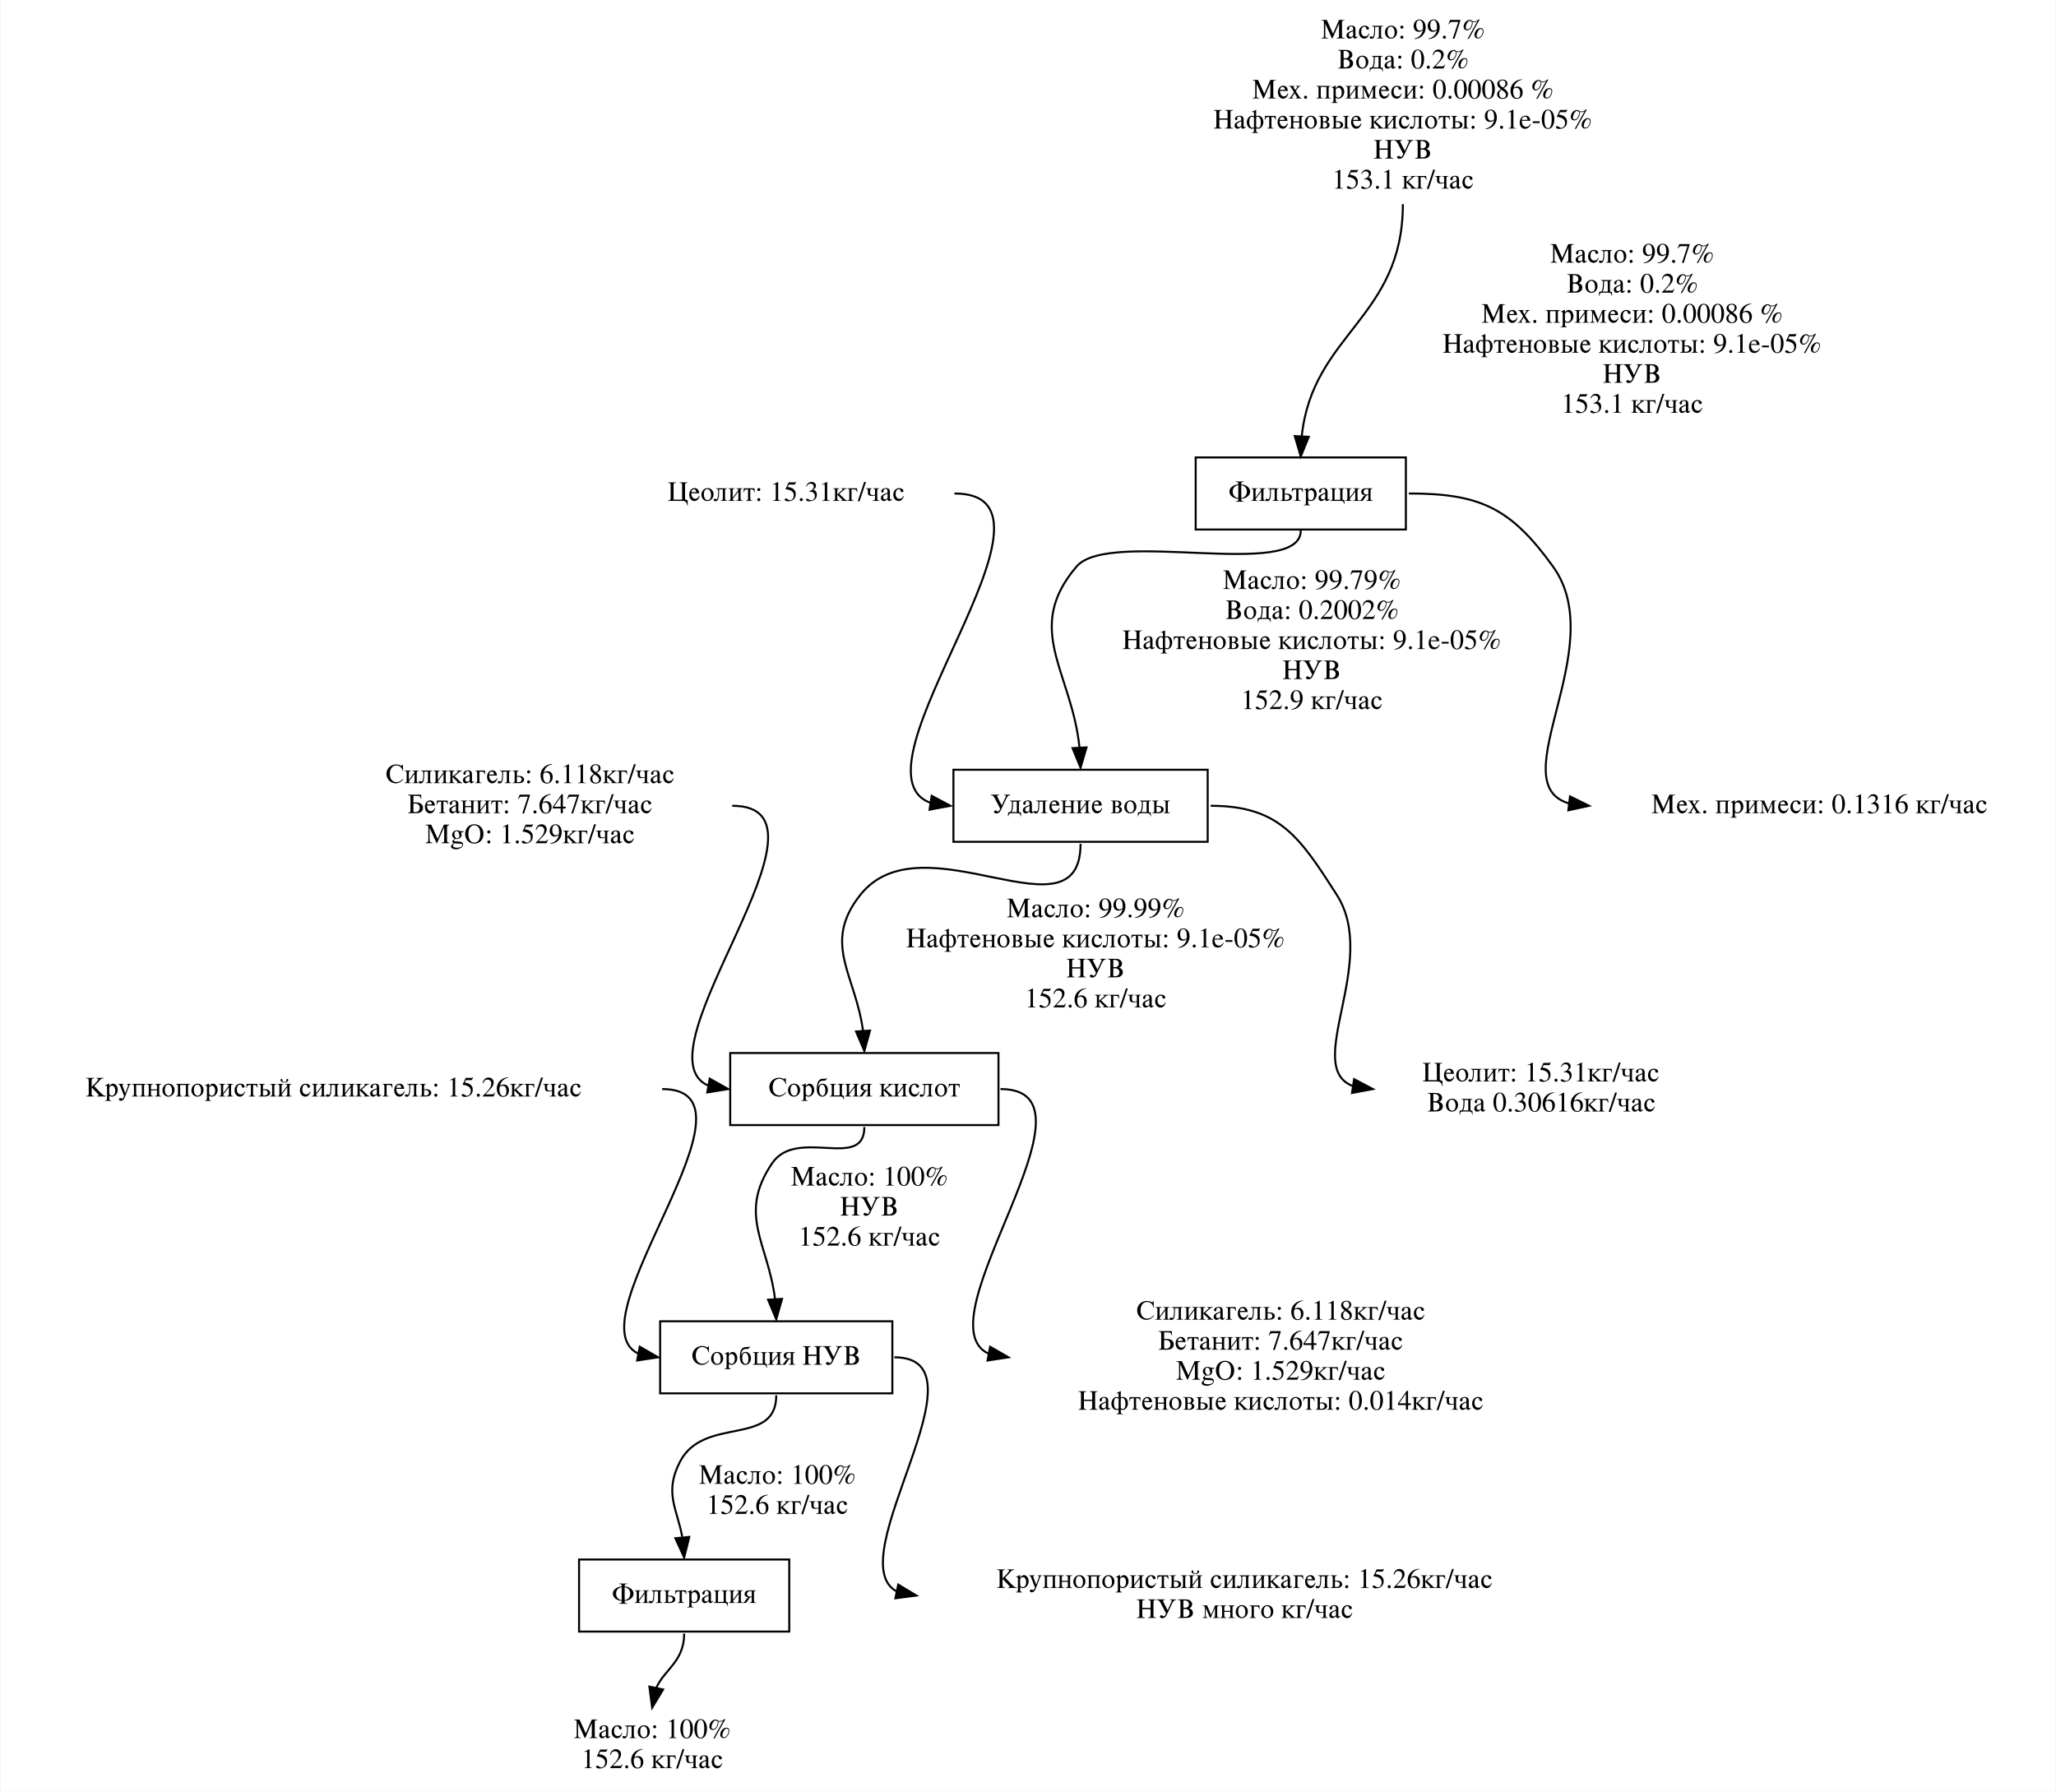
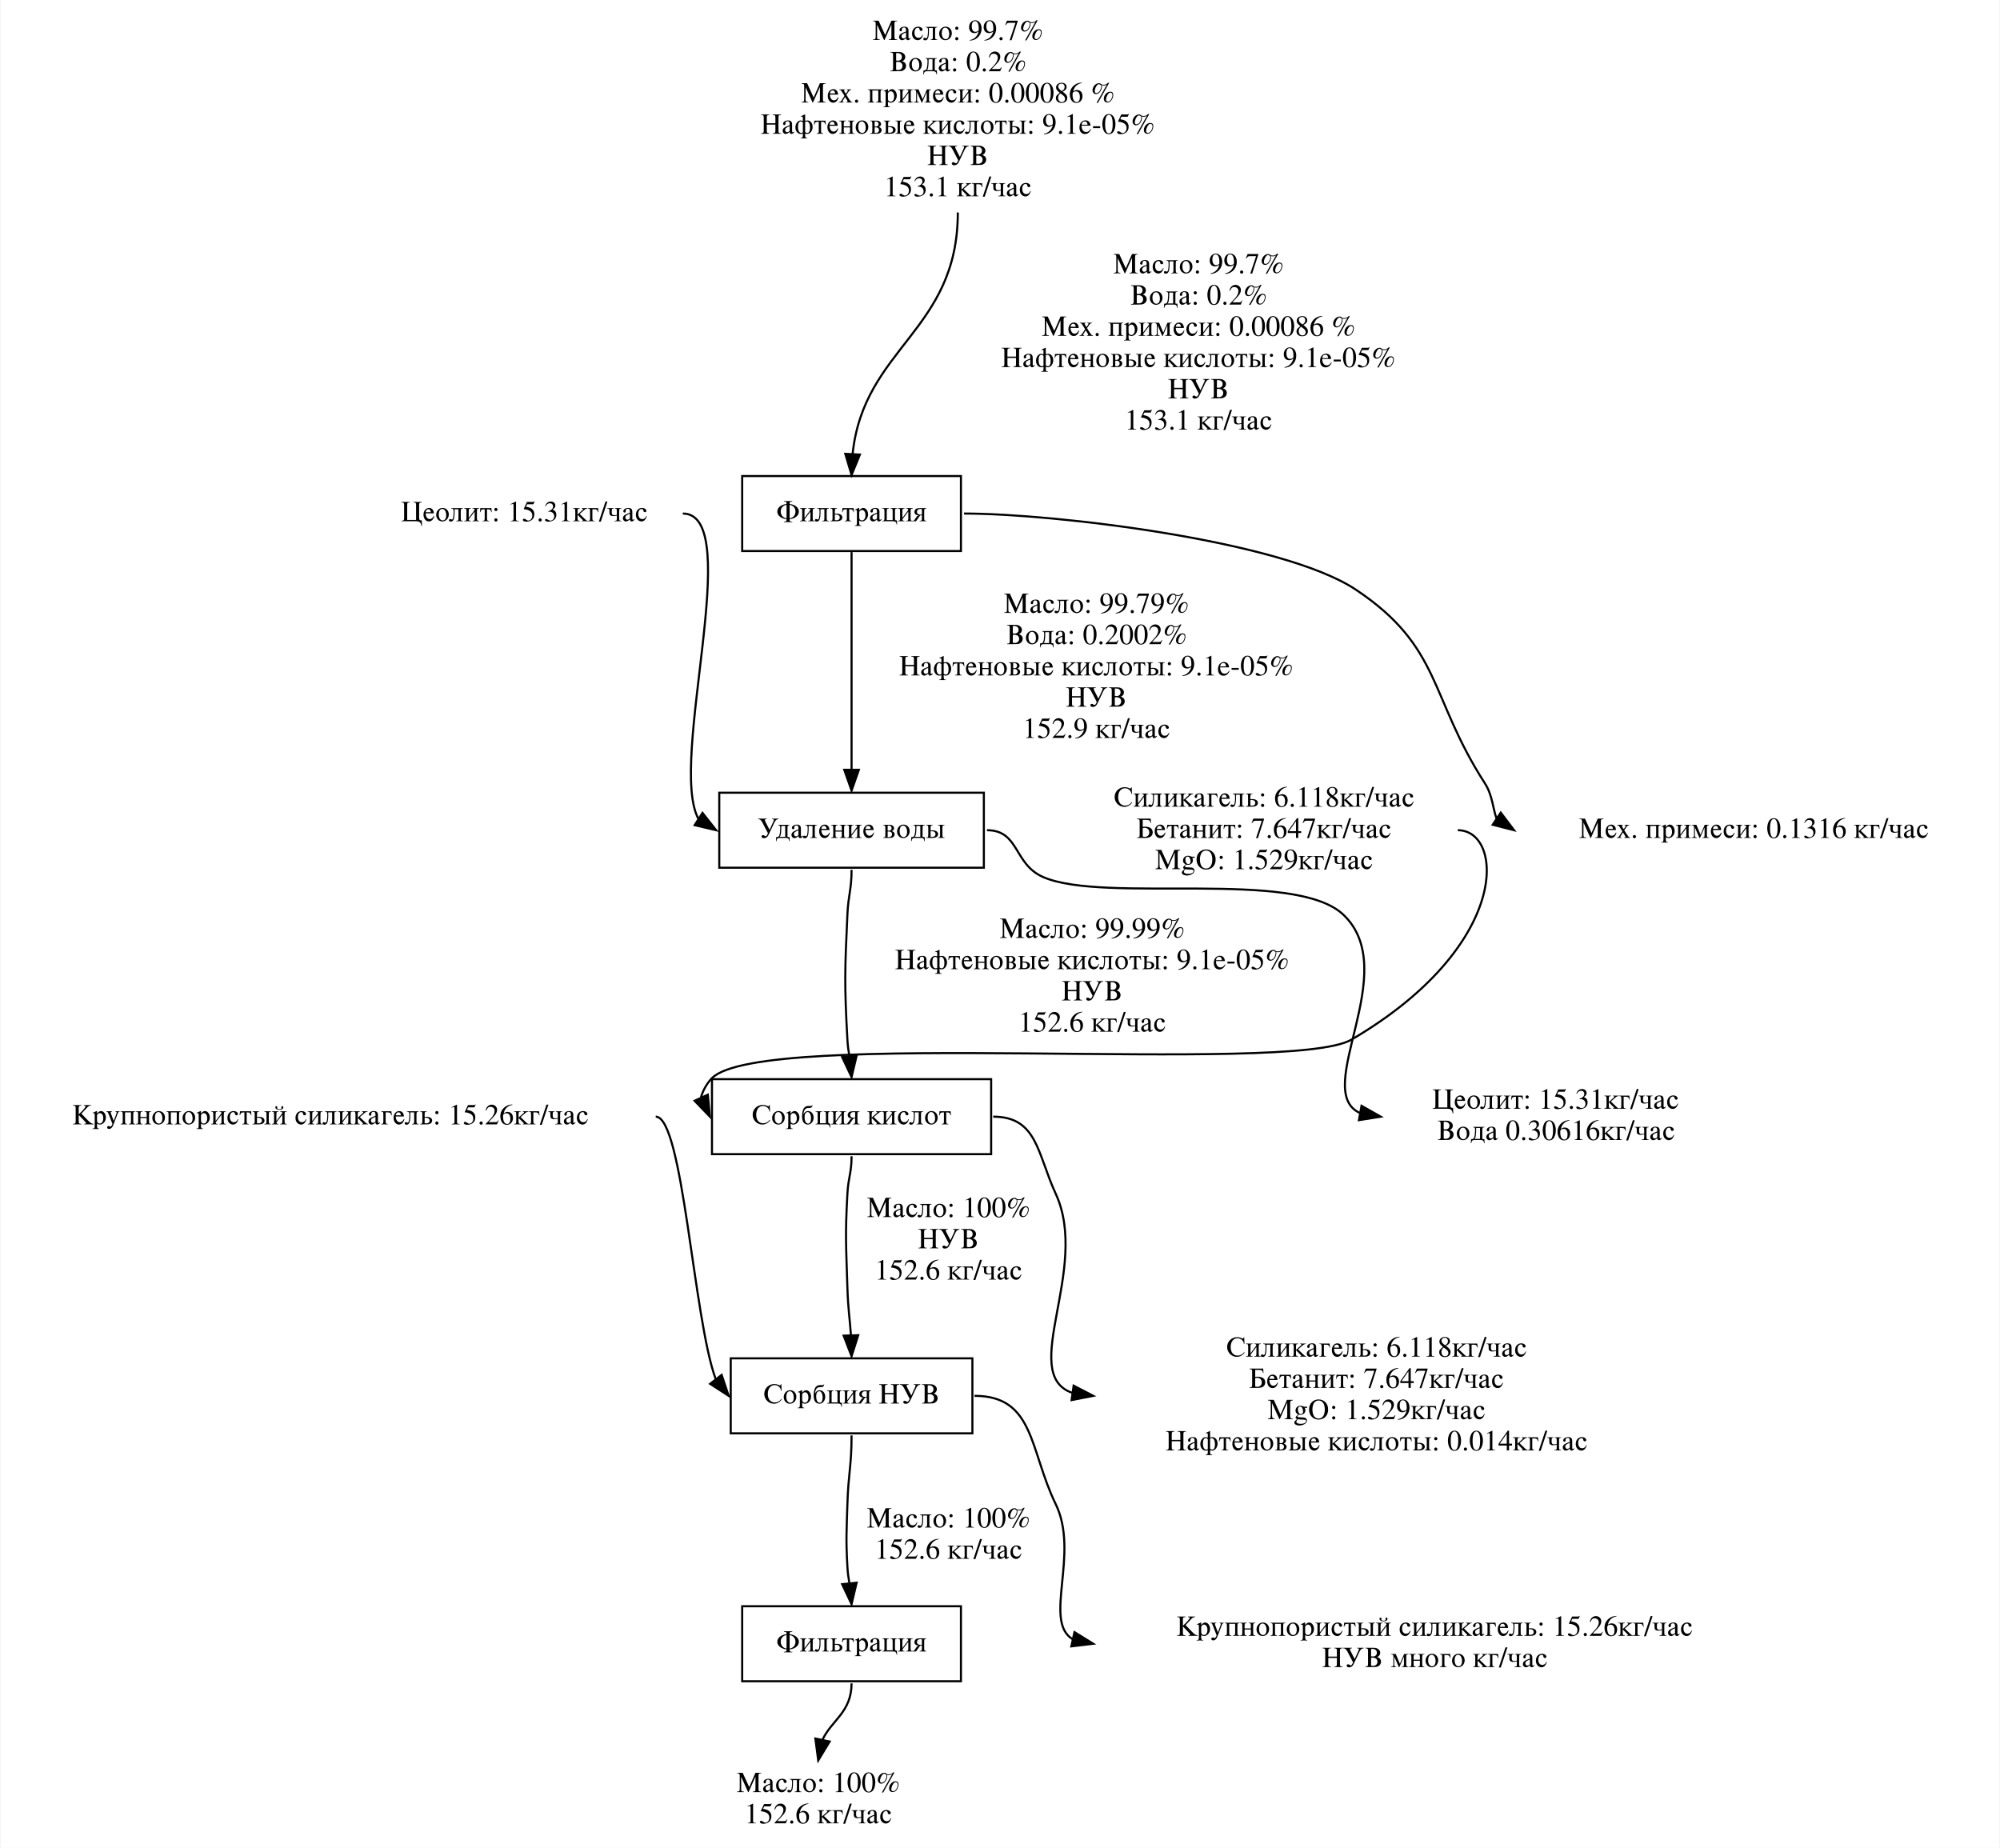
- <svg xmlns="http://www.w3.org/2000/svg" width="1027pt" height="895pt" viewBox="0.00 0.00 1026.50 895.00">
-   <g id="graph0" class="graph" transform="scale(1 1) rotate(0) translate(4 891)">
-     <polygon fill="white" stroke="transparent" points="-4,4 -4,-891 1022.5,-891 1022.5,4 -4,4" />
+ <svg xmlns="http://www.w3.org/2000/svg" width="960pt" height="887pt" viewBox="0.00 0.00 959.50 887.00">
+   <g id="graph0" class="graph" transform="scale(1 1) rotate(0) translate(4 883)">
+     <polygon fill="white" stroke="transparent" points="-4,4 -4,-883 955.5,-883 955.5,4 -4,4" />
    <g id="node1" class="node">
-       <text text-anchor="middle" x="696.5" y="-871.8" font-family="Times,serif" font-size="14.00">Масло: 99.7%</text>
-       <text text-anchor="middle" x="696.5" y="-856.8" font-family="Times,serif" font-size="14.00">Вода: 0.2%</text>
-       <text text-anchor="middle" x="696.5" y="-841.8" font-family="Times,serif" font-size="14.00">Мех. примеси: 0.00086 %</text>
-       <text text-anchor="middle" x="696.5" y="-826.8" font-family="Times,serif" font-size="14.00">Нафтеновые кислоты: 9.1e-05%</text>
-       <text text-anchor="middle" x="696.5" y="-811.8" font-family="Times,serif" font-size="14.00">НУВ</text>
-       <text text-anchor="middle" x="696.5" y="-796.8" font-family="Times,serif" font-size="14.00">153.1 кг/час</text>
+       <text text-anchor="middle" x="455.5" y="-863.8" font-family="Times,serif" font-size="14.00">Масло: 99.7%</text>
+       <text text-anchor="middle" x="455.5" y="-848.8" font-family="Times,serif" font-size="14.00">Вода: 0.2%</text>
+       <text text-anchor="middle" x="455.5" y="-833.8" font-family="Times,serif" font-size="14.00">Мех. примеси: 0.00086 %</text>
+       <text text-anchor="middle" x="455.5" y="-818.8" font-family="Times,serif" font-size="14.00">Нафтеновые кислоты: 9.1e-05%</text>
+       <text text-anchor="middle" x="455.5" y="-803.8" font-family="Times,serif" font-size="14.00">НУВ</text>
+       <text text-anchor="middle" x="455.5" y="-788.8" font-family="Times,serif" font-size="14.00">153.1 кг/час</text>
    </g>
    <g id="node2" class="node">
-       <polygon fill="none" stroke="black" points="593,-626.5 593,-662.5 698,-662.5 698,-626.5 593,-626.5" />
-       <text text-anchor="middle" x="645.5" y="-640.8" font-family="Times,serif" font-size="14.00">Фильтрация</text>
+       <polygon fill="none" stroke="black" points="352,-618.5 352,-654.5 457,-654.5 457,-618.5 352,-618.5" />
+       <text text-anchor="middle" x="404.5" y="-632.8" font-family="Times,serif" font-size="14.00">Фильтрация</text>
    </g>
    <g id="edge3" class="edge">
-       <path fill="none" stroke="black" d="M696.5,-789C696.5,-732.13 651.3,-724.21 646,-673.07" />
-       <polygon fill="black" stroke="black" points="649.5,-672.81 645.5,-663 642.5,-673.16 649.5,-672.81" />
-       <text text-anchor="middle" x="811" y="-759.8" font-family="Times,serif" font-size="14.00">Масло: 99.7%</text>
-       <text text-anchor="middle" x="811" y="-744.8" font-family="Times,serif" font-size="14.00">Вода: 0.2%</text>
-       <text text-anchor="middle" x="811" y="-729.8" font-family="Times,serif" font-size="14.00">Мех. примеси: 0.00086 %</text>
-       <text text-anchor="middle" x="811" y="-714.8" font-family="Times,serif" font-size="14.00">Нафтеновые кислоты: 9.1e-05%</text>
-       <text text-anchor="middle" x="811" y="-699.8" font-family="Times,serif" font-size="14.00">НУВ</text>
-       <text text-anchor="middle" x="811" y="-684.8" font-family="Times,serif" font-size="14.00">153.1 кг/час</text>
+       <path fill="none" stroke="black" d="M455.5,-781C455.5,-724.13 410.3,-716.21 405,-665.07" />
+       <polygon fill="black" stroke="black" points="408.5,-664.81 404.5,-655 401.5,-665.16 408.5,-664.81" />
+       <text text-anchor="middle" x="571" y="-751.8" font-family="Times,serif" font-size="14.00">Масло: 99.7%</text>
+       <text text-anchor="middle" x="571" y="-736.8" font-family="Times,serif" font-size="14.00">Вода: 0.2%</text>
+       <text text-anchor="middle" x="571" y="-721.8" font-family="Times,serif" font-size="14.00">Мех. примеси: 0.00086 %</text>
+       <text text-anchor="middle" x="571" y="-706.8" font-family="Times,serif" font-size="14.00">Нафтеновые кислоты: 9.1e-05%</text>
+       <text text-anchor="middle" x="571" y="-691.8" font-family="Times,serif" font-size="14.00">НУВ</text>
+       <text text-anchor="middle" x="571" y="-676.8" font-family="Times,serif" font-size="14.00">153.1 кг/час</text>
    </g>
    <g id="node3" class="node">
-       <text text-anchor="middle" x="904.5" y="-484.8" font-family="Times,serif" font-size="14.00">Мех. примеси: 0.1316 кг/час</text>
+       <text text-anchor="middle" x="837.5" y="-480.8" font-family="Times,serif" font-size="14.00">Мех. примеси: 0.1316 кг/час</text>
    </g>
    <g id="edge2" class="edge">
-       <path fill="none" stroke="black" d="M699.5,-644.5C735.38,-644.5 750.49,-637.08 771.5,-608 800.62,-567.69 745.22,-499.6 779.45,-489.71" />
-       <polygon fill="black" stroke="black" points="779.99,-493.17 789.5,-488.5 779.15,-486.22 779.99,-493.17" />
+       <path fill="none" stroke="black" d="M458.5,-636.5C501.06,-636.5 611.07,-623.58 646.5,-600 687.85,-572.47 681.6,-548.76 708.5,-507 712.19,-501.28 712.35,-494.65 714.11,-490.08" />
+       <polygon fill="black" stroke="black" points="716.11,-492.95 722.5,-484.5 712.24,-487.12 716.11,-492.95" />
    </g>
    <g id="node5" class="node">
-       <polygon fill="none" stroke="black" points="472,-470.5 472,-506.5 599,-506.5 599,-470.5 472,-470.5" />
-       <text text-anchor="middle" x="535.5" y="-484.8" font-family="Times,serif" font-size="14.00">Удаление воды</text>
+       <polygon fill="none" stroke="black" points="341,-466.5 341,-502.5 468,-502.5 468,-466.5 341,-466.5" />
+       <text text-anchor="middle" x="404.5" y="-480.8" font-family="Times,serif" font-size="14.00">Удаление воды</text>
    </g>
    <g id="edge6" class="edge">
-       <path fill="none" stroke="black" d="M645.5,-626C645.5,-600.79 549.85,-627.19 533.5,-608 506.79,-576.65 531.03,-555.66 534.98,-517.57" />
-       <polygon fill="black" stroke="black" points="538.48,-517.67 535.5,-507.5 531.49,-517.3 538.48,-517.67" />
-       <text text-anchor="middle" x="651" y="-596.8" font-family="Times,serif" font-size="14.00">Масло: 99.79%</text>
-       <text text-anchor="middle" x="651" y="-581.8" font-family="Times,serif" font-size="14.00">Вода: 0.2002%</text>
-       <text text-anchor="middle" x="651" y="-566.8" font-family="Times,serif" font-size="14.00">Нафтеновые кислоты: 9.1e-05%</text>
-       <text text-anchor="middle" x="651" y="-551.8" font-family="Times,serif" font-size="14.00">НУВ</text>
-       <text text-anchor="middle" x="651" y="-536.8" font-family="Times,serif" font-size="14.00">152.9 кг/час</text>
+       <path fill="none" stroke="black" d="M404.5,-618C404.5,-570.69 404.5,-556.37 404.5,-513.69" />
+       <polygon fill="black" stroke="black" points="408,-513.5 404.5,-503.5 401,-513.5 408,-513.5" />
+       <text text-anchor="middle" x="522" y="-588.8" font-family="Times,serif" font-size="14.00">Масло: 99.79%</text>
+       <text text-anchor="middle" x="522" y="-573.8" font-family="Times,serif" font-size="14.00">Вода: 0.2002%</text>
+       <text text-anchor="middle" x="522" y="-558.8" font-family="Times,serif" font-size="14.00">Нафтеновые кислоты: 9.1e-05%</text>
+       <text text-anchor="middle" x="522" y="-543.8" font-family="Times,serif" font-size="14.00">НУВ</text>
+       <text text-anchor="middle" x="522" y="-528.8" font-family="Times,serif" font-size="14.00">152.9 кг/час</text>
    </g>
    <g id="node4" class="node">
</g>
    <g id="node6" class="node">
-       <text text-anchor="middle" x="765.5" y="-350.8" font-family="Times,serif" font-size="14.00">Цеолит: 15.31кг/час</text>
-       <text text-anchor="middle" x="765.5" y="-335.8" font-family="Times,serif" font-size="14.00">Вода 0.30616кг/час</text>
+       <text text-anchor="middle" x="742.5" y="-350.8" font-family="Times,serif" font-size="14.00">Цеолит: 15.31кг/час</text>
+       <text text-anchor="middle" x="742.5" y="-335.8" font-family="Times,serif" font-size="14.00">Вода 0.30616кг/час</text>
    </g>
    <g id="edge5" class="edge">
-       <path fill="none" stroke="black" d="M600.5,-488.5C634.78,-488.5 645.01,-472.87 663.5,-444 684.93,-410.54 646.29,-358.06 671.49,-348.52" />
-       <polygon fill="black" stroke="black" points="672.14,-351.96 681.5,-347 671.09,-345.04 672.14,-351.96" />
+       <path fill="none" stroke="black" d="M469.5,-484.5C485.12,-484.5 482.17,-468.22 496.5,-462 526.08,-449.16 617.03,-466.12 640.5,-444 669.29,-416.86 625.08,-359.72 648.38,-348.82" />
+       <polygon fill="black" stroke="black" points="649.28,-352.21 658.5,-347 648.04,-345.32 649.28,-352.21" />
    </g>
    <g id="node8" class="node">
-       <polygon fill="none" stroke="black" points="360.5,-329 360.5,-365 494.5,-365 494.5,-329 360.5,-329" />
-       <text text-anchor="middle" x="427.5" y="-343.3" font-family="Times,serif" font-size="14.00">Сорбция кислот</text>
+       <polygon fill="none" stroke="black" points="337.5,-329 337.5,-365 471.5,-365 471.5,-329 337.5,-329" />
+       <text text-anchor="middle" x="404.5" y="-343.3" font-family="Times,serif" font-size="14.00">Сорбция кислот</text>
    </g>
    <g id="edge9" class="edge">
-       <path fill="none" stroke="black" d="M535.5,-469.5C535.5,-419.31 456.72,-483.29 425.5,-444 406.12,-419.61 423.18,-404.08 426.84,-376.02" />
-       <polygon fill="black" stroke="black" points="430.34,-376.21 427.5,-366 423.35,-375.75 430.34,-376.21" />
-       <text text-anchor="middle" x="543" y="-432.8" font-family="Times,serif" font-size="14.00">Масло: 99.99%</text>
-       <text text-anchor="middle" x="543" y="-417.8" font-family="Times,serif" font-size="14.00">Нафтеновые кислоты: 9.1e-05%</text>
-       <text text-anchor="middle" x="543" y="-402.8" font-family="Times,serif" font-size="14.00">НУВ</text>
-       <text text-anchor="middle" x="543" y="-387.8" font-family="Times,serif" font-size="14.00">152.6 кг/час</text>
+       <path fill="none" stroke="black" d="M404.5,-465.5C404.5,-455.9 402.94,-453.59 402.5,-444 401.26,-417.36 401.03,-410.63 402.5,-384 402.68,-380.74 403.04,-378.48 403.41,-376.41" />
+       <polygon fill="black" stroke="black" points="406.94,-376.31 404.5,-366 399.98,-375.58 406.94,-376.31" />
+       <text text-anchor="middle" x="520" y="-432.8" font-family="Times,serif" font-size="14.00">Масло: 99.99%</text>
+       <text text-anchor="middle" x="520" y="-417.8" font-family="Times,serif" font-size="14.00">Нафтеновые кислоты: 9.1e-05%</text>
+       <text text-anchor="middle" x="520" y="-402.8" font-family="Times,serif" font-size="14.00">НУВ</text>
+       <text text-anchor="middle" x="520" y="-387.8" font-family="Times,serif" font-size="14.00">152.6 кг/час</text>
    </g>
    <g id="node7" class="node">
-       <text text-anchor="middle" x="388.5" y="-640.8" font-family="Times,serif" font-size="14.00">Цеолит: 15.31кг/час</text>
+       <text text-anchor="middle" x="247.5" y="-632.8" font-family="Times,serif" font-size="14.00">Цеолит: 15.31кг/час</text>
    </g>
    <g id="edge4" class="edge">
-       <path fill="none" stroke="black" d="M472.5,-644.5C537.78,-644.5 416.93,-506.25 460.39,-490.04" />
-       <polygon fill="black" stroke="black" points="461.14,-493.47 470.5,-488.5 460.09,-486.55 461.14,-493.47" />
+       <path fill="none" stroke="black" d="M323.5,-636.5C353.62,-636.5 316.2,-516.99 331.01,-489.91" />
+       <polygon fill="black" stroke="black" points="332.95,-492.83 339.5,-484.5 329.19,-486.92 332.95,-492.83" />
    </g>
    <g id="node9" class="node">
-       <text text-anchor="middle" x="635.5" y="-231.8" font-family="Times,serif" font-size="14.00">Силикагель: 6.118кг/час</text>
-       <text text-anchor="middle" x="635.5" y="-216.8" font-family="Times,serif" font-size="14.00">Бетанит: 7.647кг/час</text>
-       <text text-anchor="middle" x="635.5" y="-201.8" font-family="Times,serif" font-size="14.00">MgO: 1.529кг/час</text>
-       <text text-anchor="middle" x="635.5" y="-186.8" font-family="Times,serif" font-size="14.00">Нафтеновые кислоты: 0.014кг/час</text>
+       <text text-anchor="middle" x="656.5" y="-231.8" font-family="Times,serif" font-size="14.00">Силикагель: 6.118кг/час</text>
+       <text text-anchor="middle" x="656.5" y="-216.8" font-family="Times,serif" font-size="14.00">Бетанит: 7.647кг/час</text>
+       <text text-anchor="middle" x="656.5" y="-201.8" font-family="Times,serif" font-size="14.00">MgO: 1.529кг/час</text>
+       <text text-anchor="middle" x="656.5" y="-186.8" font-family="Times,serif" font-size="14.00">Нафтеновые кислоты: 0.014кг/час</text>
    </g>
    <g id="edge8" class="edge">
-       <path fill="none" stroke="black" d="M495.5,-347C550.89,-347 455.25,-231.18 489.4,-214.89" />
-       <polygon fill="black" stroke="black" points="490.32,-218.28 499.5,-213 489.03,-211.4 490.32,-218.28" />
+       <path fill="none" stroke="black" d="M472.5,-347C493.67,-347 493.63,-329.22 502.5,-310 519.15,-273.92 484.39,-223.57 510.37,-214.45" />
+       <polygon fill="black" stroke="black" points="511.09,-217.88 520.5,-213 510.11,-210.95 511.09,-217.88" />
    </g>
    <g id="node11" class="node">
-       <polygon fill="none" stroke="black" points="325.5,-195 325.5,-231 441.5,-231 441.5,-195 325.5,-195" />
-       <text text-anchor="middle" x="383.5" y="-209.3" font-family="Times,serif" font-size="14.00">Сорбция НУВ</text>
+       <polygon fill="none" stroke="black" points="346.5,-195 346.5,-231 462.5,-231 462.5,-195 346.5,-195" />
+       <text text-anchor="middle" x="404.5" y="-209.3" font-family="Times,serif" font-size="14.00">Сорбция НУВ</text>
    </g>
    <g id="edge12" class="edge">
-       <path fill="none" stroke="black" d="M427.5,-328C427.5,-306.05 393.88,-328.13 381.5,-310 363.94,-284.27 379.55,-269.8 382.9,-241.98" />
-       <polygon fill="black" stroke="black" points="386.39,-242.19 383.5,-232 379.41,-241.77 386.39,-242.19" />
-       <text text-anchor="middle" x="430" y="-298.8" font-family="Times,serif" font-size="14.00">Масло: 100%</text>
-       <text text-anchor="middle" x="430" y="-283.8" font-family="Times,serif" font-size="14.00">НУВ</text>
-       <text text-anchor="middle" x="430" y="-268.8" font-family="Times,serif" font-size="14.00">152.6 кг/час</text>
+       <path fill="none" stroke="black" d="M404.5,-328C404.5,-319.95 402.95,-318.04 402.5,-310 401.39,-290.03 401.89,-284.99 402.5,-265 402.82,-254.44 403.71,-249.61 404.19,-242.26" />
+       <polygon fill="black" stroke="black" points="407.7,-242.1 404.5,-232 400.7,-241.89 407.7,-242.1" />
+       <text text-anchor="middle" x="451" y="-298.8" font-family="Times,serif" font-size="14.00">Масло: 100%</text>
+       <text text-anchor="middle" x="451" y="-283.8" font-family="Times,serif" font-size="14.00">НУВ</text>
+       <text text-anchor="middle" x="451" y="-268.8" font-family="Times,serif" font-size="14.00">152.6 кг/час</text>
    </g>
    <g id="node10" class="node">
-       <text text-anchor="middle" x="260.5" y="-499.8" font-family="Times,serif" font-size="14.00">Силикагель: 6.118кг/час</text>
-       <text text-anchor="middle" x="260.5" y="-484.8" font-family="Times,serif" font-size="14.00">Бетанит: 7.647кг/час</text>
-       <text text-anchor="middle" x="260.5" y="-469.8" font-family="Times,serif" font-size="14.00">MgO: 1.529кг/час</text>
+       <text text-anchor="middle" x="602.5" y="-495.8" font-family="Times,serif" font-size="14.00">Силикагель: 6.118кг/час</text>
+       <text text-anchor="middle" x="602.5" y="-480.8" font-family="Times,serif" font-size="14.00">Бетанит: 7.647кг/час</text>
+       <text text-anchor="middle" x="602.5" y="-465.8" font-family="Times,serif" font-size="14.00">MgO: 1.529кг/час</text>
    </g>
    <g id="edge7" class="edge">
-       <path fill="none" stroke="black" d="M361.5,-488.5C420.22,-488.5 312.74,-365.17 349.38,-348.79" />
-       <polygon fill="black" stroke="black" points="350.26,-352.19 359.5,-347 349.04,-345.29 350.26,-352.19" />
+       <path fill="none" stroke="black" d="M695.5,-484.5C717.76,-484.5 721.31,-429.05 644.5,-384 615.02,-366.71 361.59,-389.74 337.5,-365.5 335.14,-363.13 333.18,-359.63 332.22,-356.31" />
+       <polygon fill="black" stroke="black" points="335.51,-357.55 336.5,-347 329.15,-354.63 335.51,-357.55" />
    </g>
    <g id="node12" class="node">
-       <text text-anchor="middle" x="617.5" y="-97.8" font-family="Times,serif" font-size="14.00">Крупнопористый силикагель: 15.26кг/час</text>
-       <text text-anchor="middle" x="617.5" y="-82.8" font-family="Times,serif" font-size="14.00">НУВ много кг/час</text>
+       <text text-anchor="middle" x="684.5" y="-97.8" font-family="Times,serif" font-size="14.00">Крупнопористый силикагель: 15.26кг/час</text>
+       <text text-anchor="middle" x="684.5" y="-82.8" font-family="Times,serif" font-size="14.00">НУВ много кг/час</text>
    </g>
    <g id="edge11" class="edge">
-       <path fill="none" stroke="black" d="M442.5,-213C491.46,-213 414.36,-111.87 443.63,-96.07" />
-       <polygon fill="black" stroke="black" points="444.43,-99.47 453.5,-94 443,-92.62 444.43,-99.47" />
+       <path fill="none" stroke="black" d="M463.5,-213C492.39,-213 489.86,-186.98 502.5,-161 514.1,-137.17 496.28,-104.82 510.61,-96.19" />
+       <polygon fill="black" stroke="black" points="511.49,-99.58 520.5,-94 509.98,-92.74 511.49,-99.58" />
    </g>
    <g id="node14" class="node">
-       <polygon fill="none" stroke="black" points="285,-76 285,-112 390,-112 390,-76 285,-76" />
-       <text text-anchor="middle" x="337.5" y="-90.3" font-family="Times,serif" font-size="14.00">Фильтрация</text>
+       <polygon fill="none" stroke="black" points="352,-76 352,-112 457,-112 457,-76 352,-76" />
+       <text text-anchor="middle" x="404.5" y="-90.3" font-family="Times,serif" font-size="14.00">Фильтрация</text>
    </g>
    <g id="edge15" class="edge">
-       <path fill="none" stroke="black" d="M383.5,-194C383.5,-168.11 347.55,-183.91 335.5,-161 327.35,-145.5 333.92,-137.5 336.54,-123.34" />
-       <polygon fill="black" stroke="black" points="340.06,-123.28 337.5,-113 333.09,-122.63 340.06,-123.28" />
-       <text text-anchor="middle" x="384" y="-149.8" font-family="Times,serif" font-size="14.00">Масло: 100%</text>
-       <text text-anchor="middle" x="384" y="-134.8" font-family="Times,serif" font-size="14.00">152.6 кг/час</text>
+       <path fill="none" stroke="black" d="M404.5,-194C404.5,-179.31 402.94,-175.69 402.5,-161 402.1,-147.67 401.76,-144.31 402.5,-131 402.68,-127.74 403.04,-125.48 403.41,-123.41" />
+       <polygon fill="black" stroke="black" points="406.94,-123.31 404.5,-113 399.98,-122.58 406.94,-123.31" />
+       <text text-anchor="middle" x="451" y="-149.8" font-family="Times,serif" font-size="14.00">Масло: 100%</text>
+       <text text-anchor="middle" x="451" y="-134.8" font-family="Times,serif" font-size="14.00">152.6 кг/час</text>
    </g>
    <g id="node13" class="node">
-       <text text-anchor="middle" x="162.5" y="-343.3" font-family="Times,serif" font-size="14.00">Крупнопористый силикагель: 15.26кг/час</text>
+       <text text-anchor="middle" x="154.5" y="-343.3" font-family="Times,serif" font-size="14.00">Крупнопористый силикагель: 15.26кг/час</text>
    </g>
    <g id="edge10" class="edge">
-       <path fill="none" stroke="black" d="M326.5,-347C381.87,-347 281.08,-231.18 314.49,-214.89" />
-       <polygon fill="black" stroke="black" points="315.33,-218.3 324.5,-213 314.02,-211.42 315.33,-218.3" />
+       <path fill="none" stroke="black" d="M310.5,-347C323.6,-347 328.61,-249.83 339.31,-220.98" />
+       <polygon fill="black" stroke="black" points="342.14,-223.05 345.5,-213 336.61,-218.76 342.14,-223.05" />
    </g>
    <g id="node15" class="node">
</g>
    <g id="node17" class="node">
-       <text text-anchor="middle" x="321.5" y="-22.8" font-family="Times,serif" font-size="14.00">Масло: 100%</text>
-       <text text-anchor="middle" x="321.5" y="-7.8" font-family="Times,serif" font-size="14.00">152.6 кг/час</text>
+       <text text-anchor="middle" x="388.5" y="-22.8" font-family="Times,serif" font-size="14.00">Масло: 100%</text>
+       <text text-anchor="middle" x="388.5" y="-7.8" font-family="Times,serif" font-size="14.00">152.6 кг/час</text>
    </g>
    <g id="edge16" class="edge">
-       <path fill="none" stroke="black" d="M337.5,-75C337.5,-61.14 327.93,-57.3 323.59,-47.99" />
-       <polygon fill="black" stroke="black" points="326.98,-47.07 321.5,-38 320.12,-48.51 326.98,-47.07" />
+       <path fill="none" stroke="black" d="M404.5,-75C404.5,-61.14 394.93,-57.3 390.59,-47.99" />
+       <polygon fill="black" stroke="black" points="393.98,-47.07 388.5,-38 387.12,-48.51 393.98,-47.07" />
    </g>
    <g id="node16" class="node">
</g>
  </g>
</svg>
